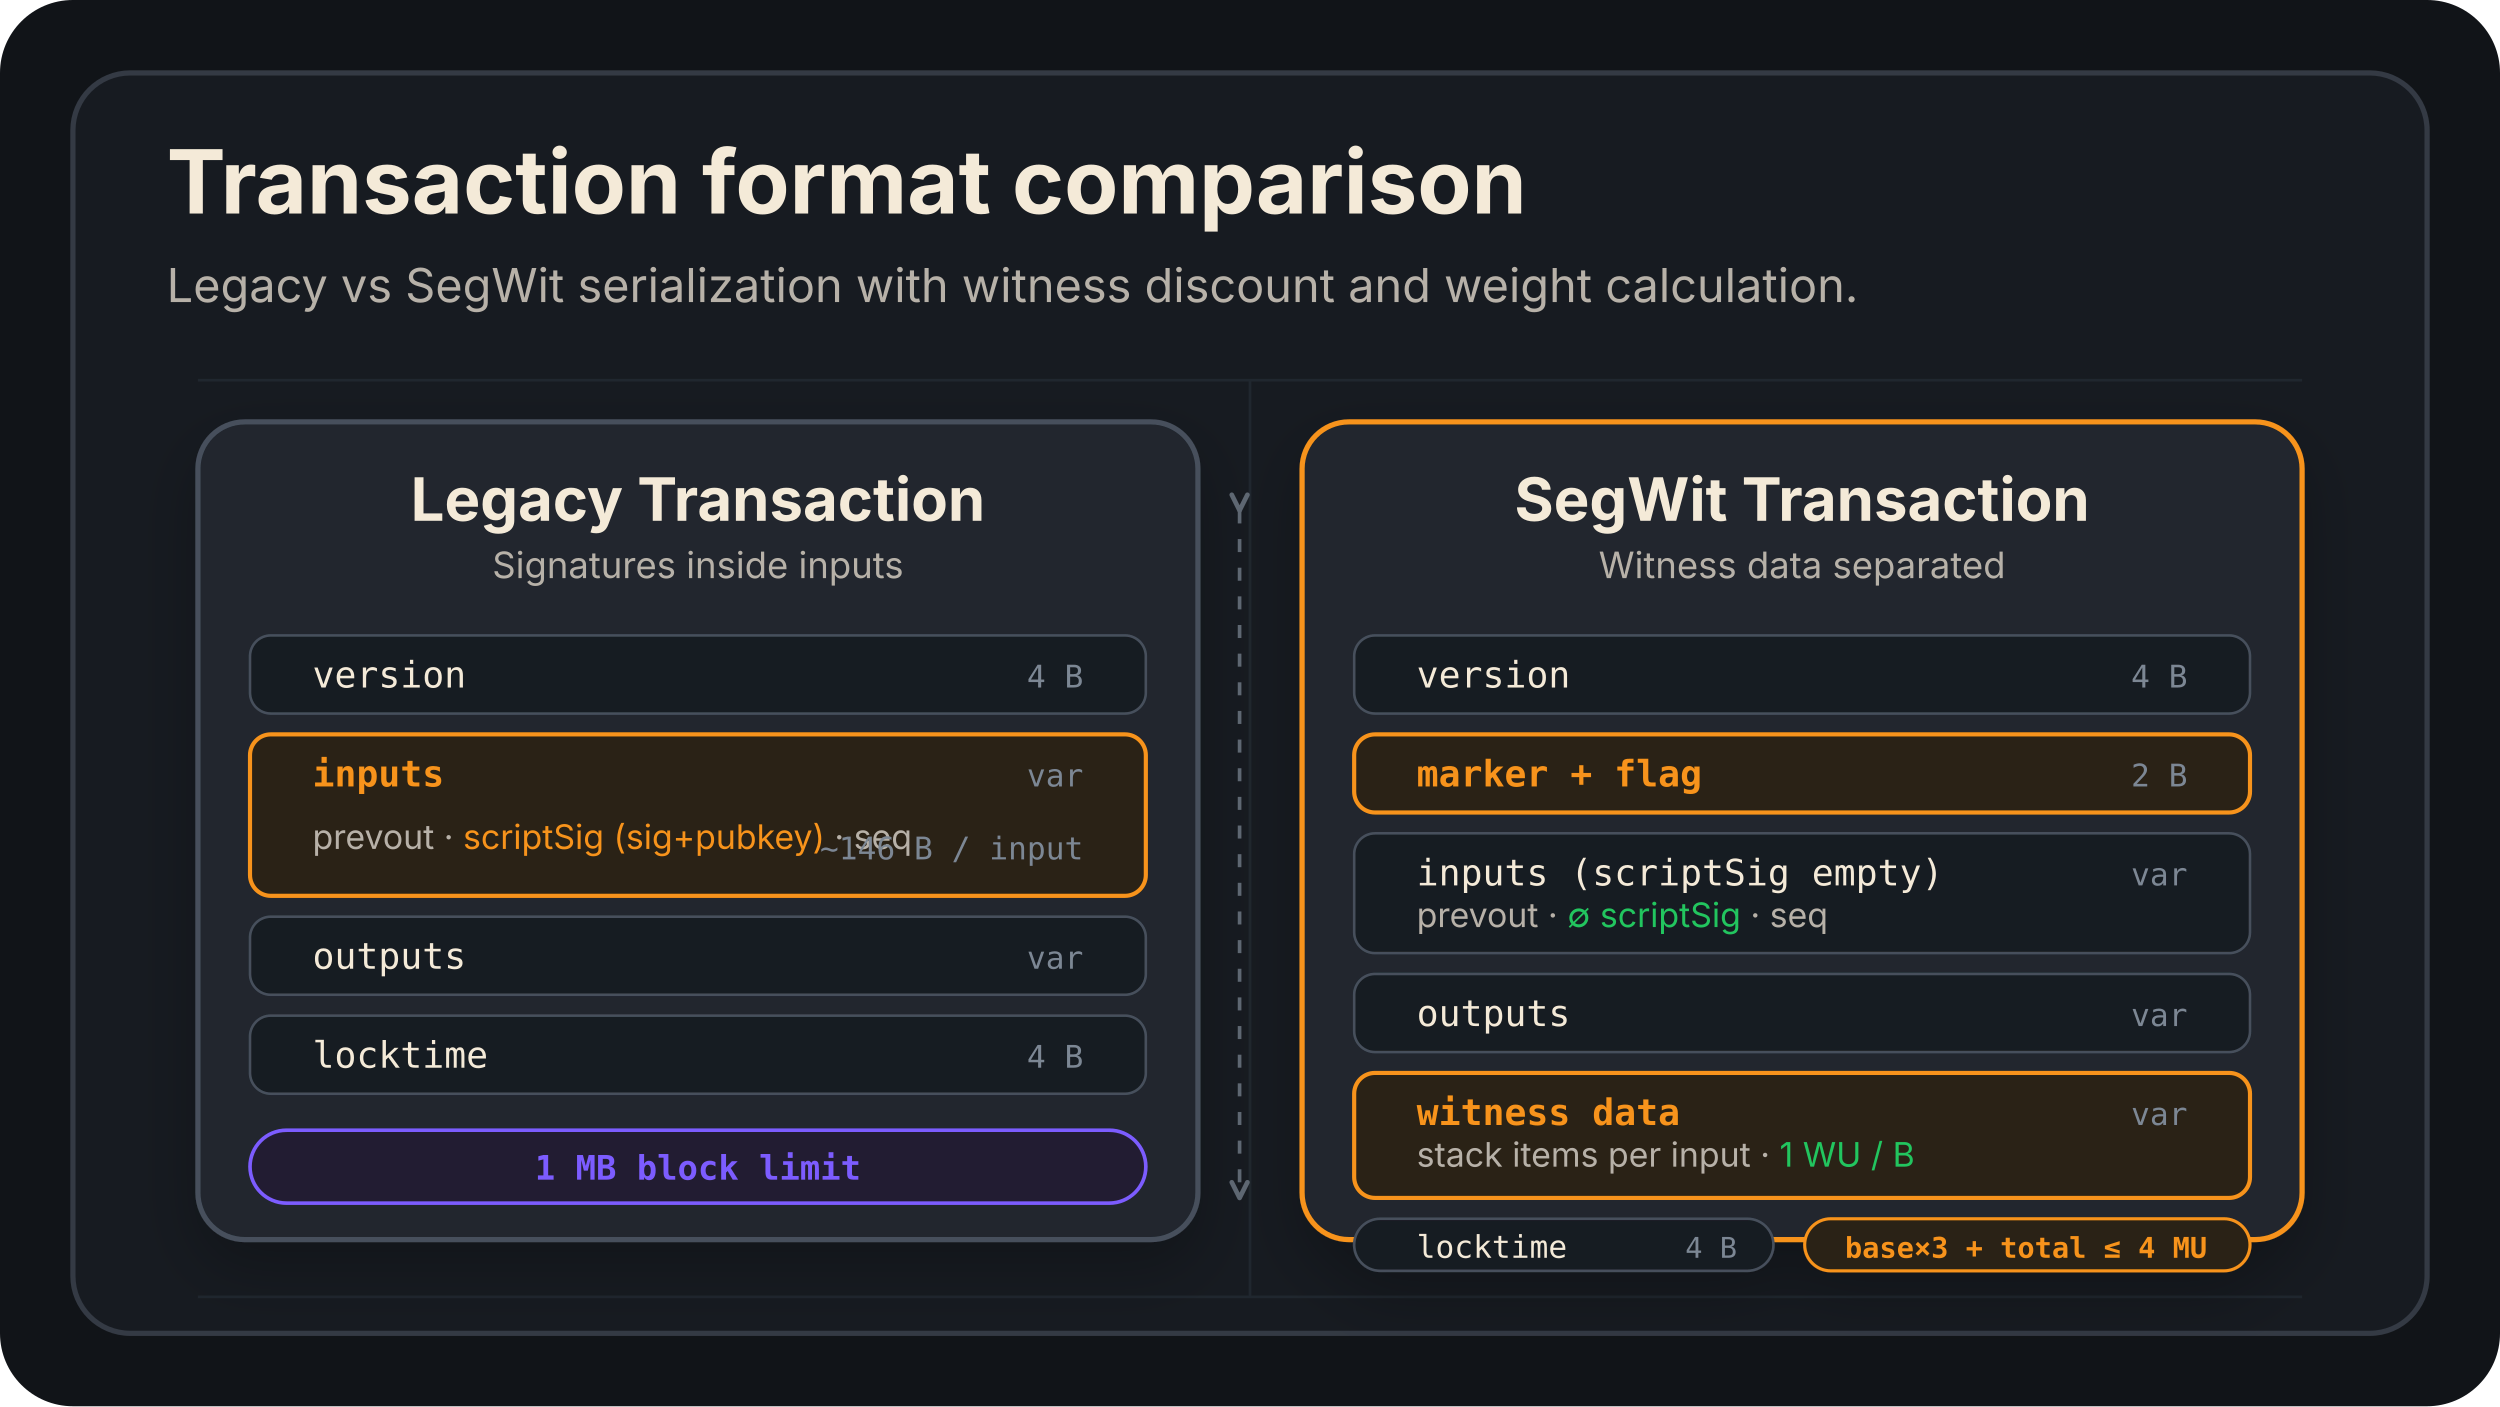
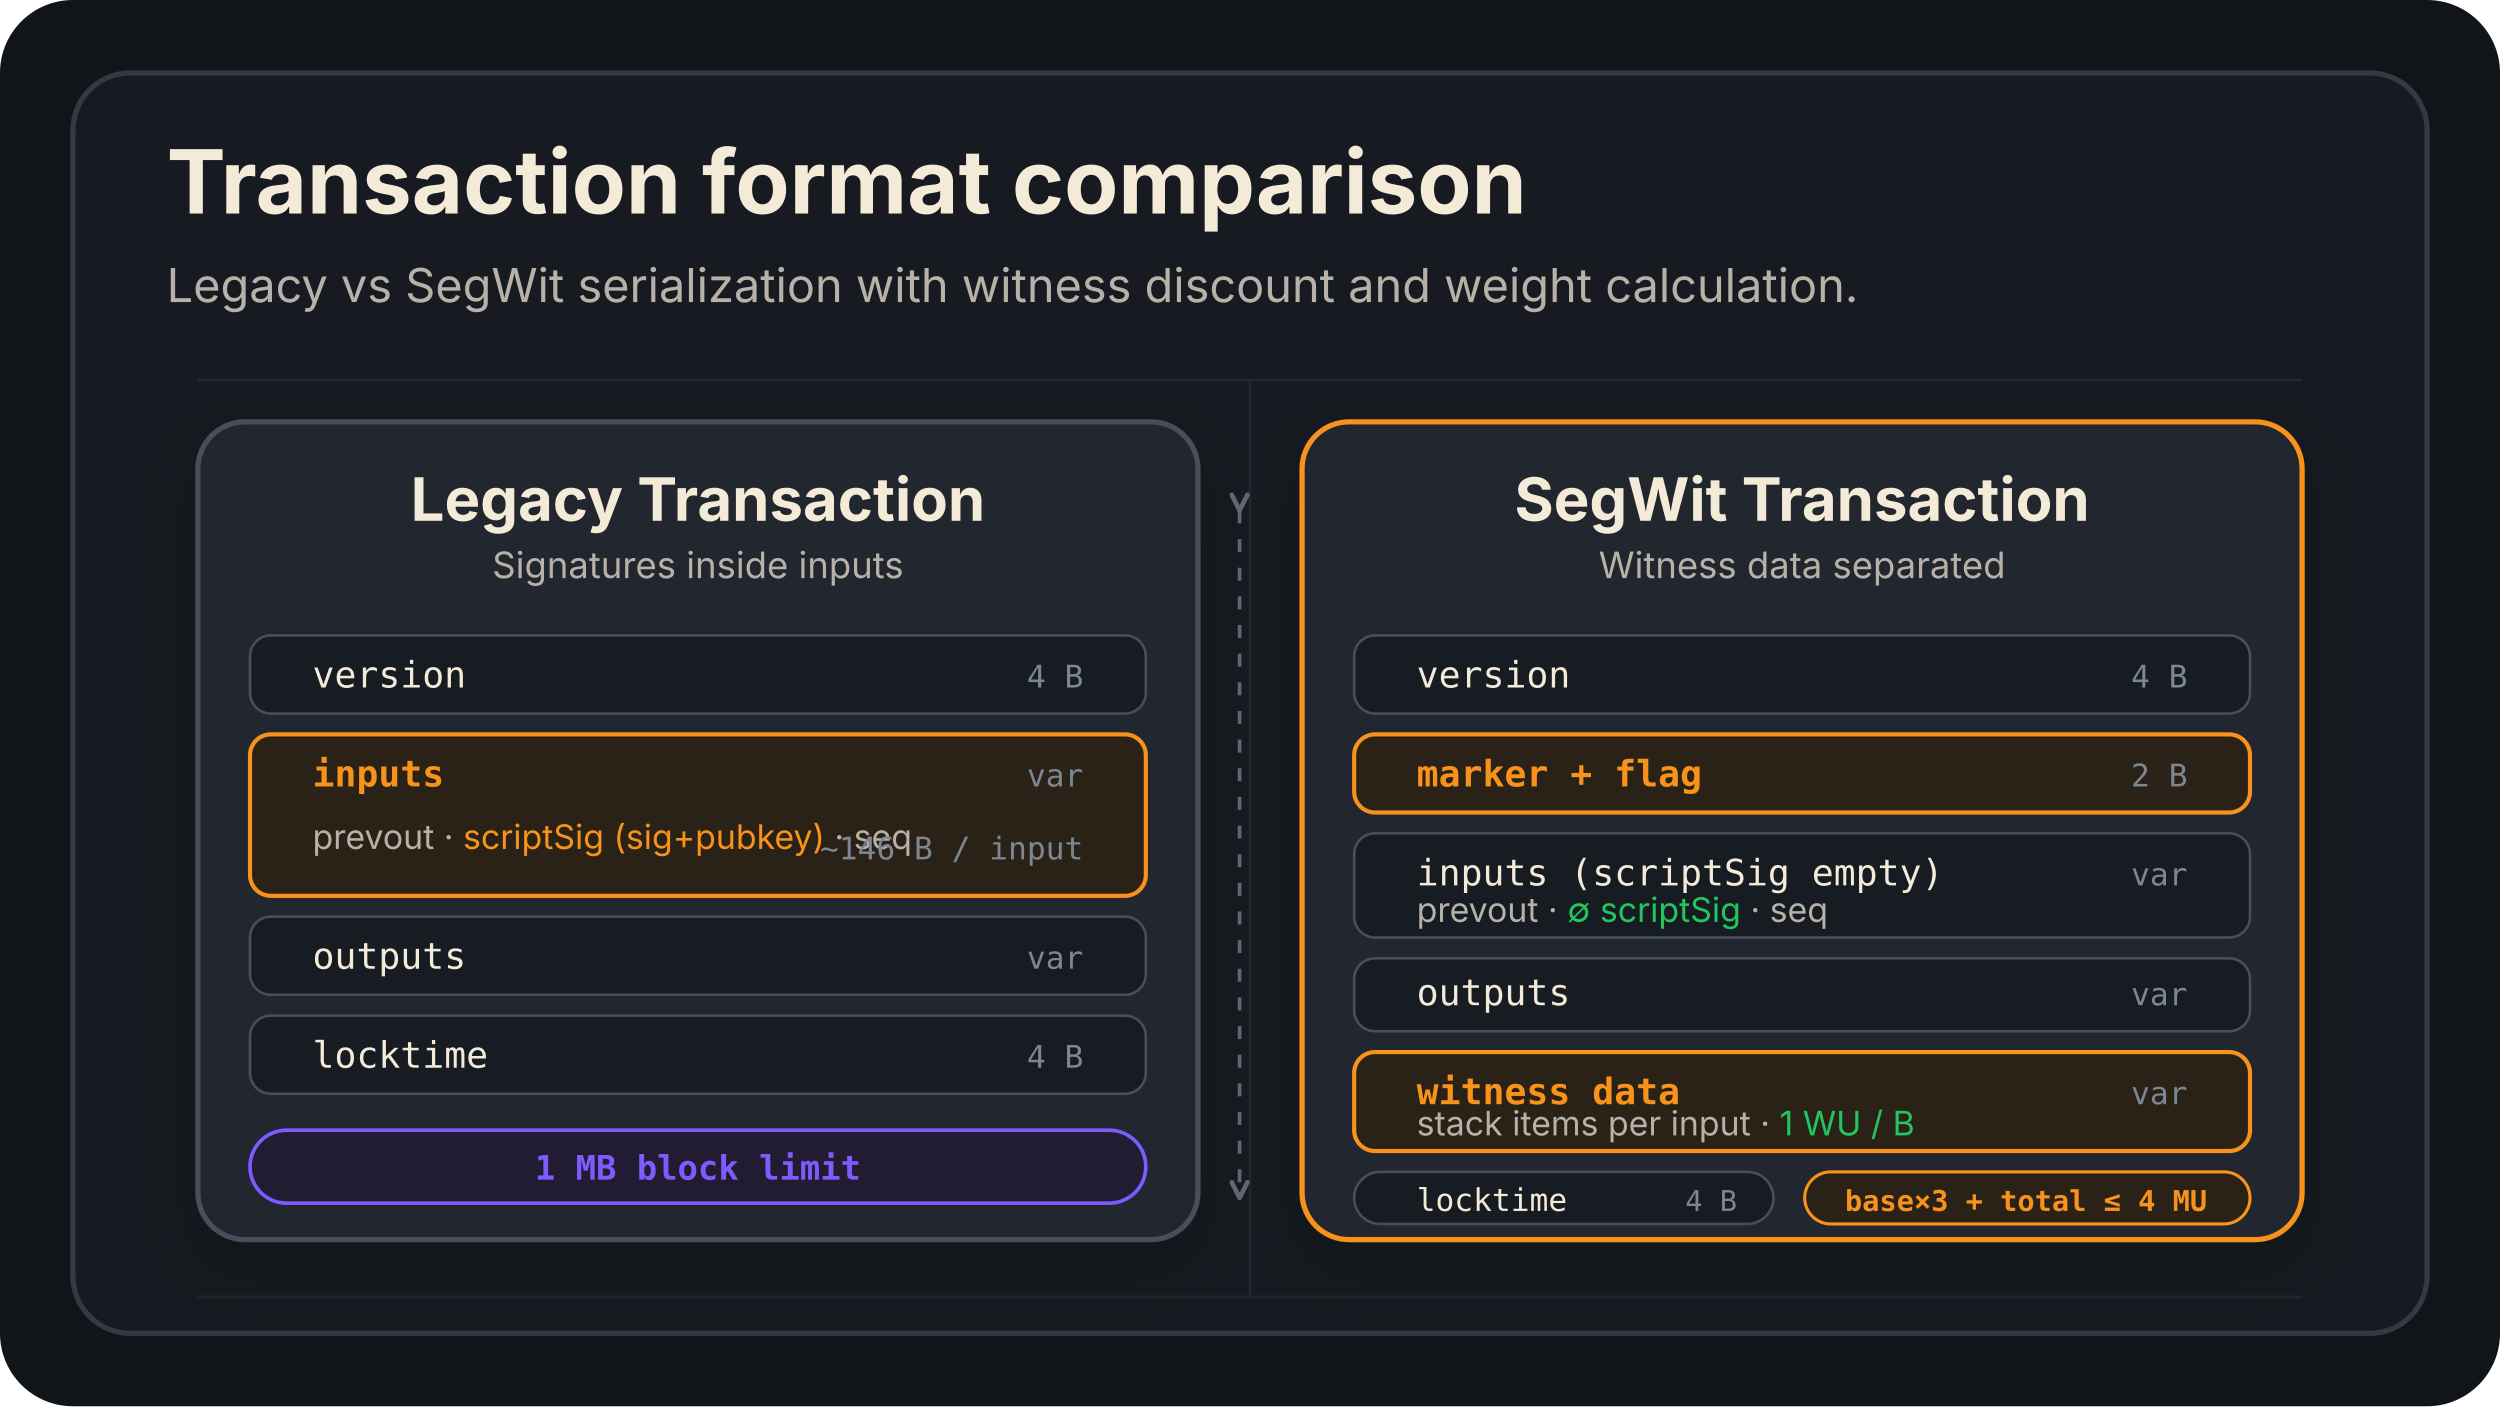
<svg xmlns="http://www.w3.org/2000/svg" width="960" height="540" viewBox="0 0 960 540" fill="none" role="img" aria-labelledby="title desc">
  <defs>
    <marker id="arrow-muted" markerWidth="10" markerHeight="10" refX="8" refY="5" orient="auto" markerUnits="userSpaceOnUse">
      <path d="M2 2L8 5L2 8" fill="none" stroke="#7C8794" stroke-width="1.8" stroke-linecap="round" stroke-linejoin="round" />
    </marker>
    <filter id="soft" x="-20%" y="-20%" width="140%" height="140%">
      <feDropShadow dx="0" dy="10" stdDeviation="12" flood-color="#000000" flood-opacity="0.24" />
    </filter>
  </defs>
  <rect width="960" height="540" rx="28" fill="#111418" />
  <rect x="28" y="28" width="904" height="484" rx="22" fill="#171B21" stroke="#343A44" stroke-width="2" />
  <text x="64" y="82" fill="#F4EAD8" font-family="Inter, Arial, sans-serif" font-size="34" font-weight="700">Transaction format comparison</text>
  <text x="64" y="116" fill="#B7B1A8" font-family="Inter, Arial, sans-serif" font-size="18">Legacy vs SegWit serialization with witness discount and weight calculation.</text>
  <g stroke="#28313B" stroke-width="1" opacity="0.55">
    <path d="M76 146H884" />
    <path d="M76 498H884" />
    <path d="M480 146V498" />
  </g>
  <g filter="url(#soft)">
    <rect x="76" y="162" width="384" height="314" rx="18" fill="#20252D" stroke="#46505C" stroke-width="2" />
    <text x="268" y="200" text-anchor="middle" fill="#F4EAD8" font-family="Inter, Arial, sans-serif" font-size="23" font-weight="700">Legacy Transaction</text>
    <text x="268" y="222" text-anchor="middle" fill="#B7B1A8" font-family="Inter, Arial, sans-serif" font-size="14">Signatures inside inputs</text>
    <rect x="96" y="244" width="344" height="30" rx="8" fill="#171B21" stroke="#46505C" />
    <text x="120" y="264" fill="#F4EAD8" font-family="JetBrains Mono, monospace" font-size="14">version</text>
    <text x="416" y="264" text-anchor="end" fill="#7C8794" font-family="JetBrains Mono, monospace" font-size="12">4 B</text>
    <rect x="96" y="282" width="344" height="62" rx="8" fill="#2A2116" stroke="#F7931A" stroke-width="1.6" />
    <text x="120" y="302" fill="#F7931A" font-family="JetBrains Mono, monospace" font-size="14" font-weight="700">inputs</text>
    <text x="416" y="302" text-anchor="end" fill="#7C8794" font-family="JetBrains Mono, monospace" font-size="12">var</text>
    <text x="120" y="326" fill="#B7B1A8" font-family="Inter, Arial, sans-serif" font-size="13">prevout · <tspan fill="#F7931A">scriptSig (sig+pubkey)</tspan> · seq</text>
    <text x="416" y="330" text-anchor="end" fill="#7C8794" font-family="JetBrains Mono, monospace" font-size="12">~146 B / input</text>
    <rect x="96" y="352" width="344" height="30" rx="8" fill="#171B21" stroke="#46505C" />
    <text x="120" y="372" fill="#F4EAD8" font-family="JetBrains Mono, monospace" font-size="14">outputs</text>
    <text x="416" y="372" text-anchor="end" fill="#7C8794" font-family="JetBrains Mono, monospace" font-size="12">var</text>
    <rect x="96" y="390" width="344" height="30" rx="8" fill="#171B21" stroke="#46505C" />
    <text x="120" y="410" fill="#F4EAD8" font-family="JetBrains Mono, monospace" font-size="14">locktime</text>
    <text x="416" y="410" text-anchor="end" fill="#7C8794" font-family="JetBrains Mono, monospace" font-size="12">4 B</text>
    <rect x="96" y="434" width="344" height="28" rx="14" fill="#241E31" stroke="#7C5CFF" stroke-width="1.4" />
    <text x="268" y="453" text-anchor="middle" fill="#7C5CFF" font-family="JetBrains Mono, monospace" font-size="13" font-weight="700">1 MB block limit</text>
  </g>
  <g filter="url(#soft)">
    <rect x="500" y="162" width="384" height="314" rx="18" fill="#20252D" stroke="#F7931A" stroke-width="2" />
    <text x="692" y="200" text-anchor="middle" fill="#F4EAD8" font-family="Inter, Arial, sans-serif" font-size="23" font-weight="700">SegWit Transaction</text>
    <text x="692" y="222" text-anchor="middle" fill="#B7B1A8" font-family="Inter, Arial, sans-serif" font-size="14">Witness data separated</text>
    <rect x="520" y="244" width="344" height="30" rx="8" fill="#171B21" stroke="#46505C" />
    <text x="544" y="264" fill="#F4EAD8" font-family="JetBrains Mono, monospace" font-size="14">version</text>
    <text x="840" y="264" text-anchor="end" fill="#7C8794" font-family="JetBrains Mono, monospace" font-size="12">4 B</text>
    <rect x="520" y="282" width="344" height="30" rx="8" fill="#2A2116" stroke="#F7931A" stroke-width="1.6" />
    <text x="544" y="302" fill="#F7931A" font-family="JetBrains Mono, monospace" font-size="14" font-weight="700">marker + flag</text>
    <text x="840" y="302" text-anchor="end" fill="#7C8794" font-family="JetBrains Mono, monospace" font-size="12">2 B</text>
-     <rect x="520" y="320" width="344" height="46" rx="8" fill="#171B21" stroke="#46505C" />
+     <rect x="520" y="320" width="344" height="40" rx="8" fill="#171B21" stroke="#46505C" />
    <text x="544" y="340" fill="#F4EAD8" font-family="JetBrains Mono, monospace" font-size="14">inputs (scriptSig empty)</text>
    <text x="840" y="340" text-anchor="end" fill="#7C8794" font-family="JetBrains Mono, monospace" font-size="12">var</text>
-     <text x="544" y="356" fill="#B7B1A8" font-family="Inter, Arial, sans-serif" font-size="13">prevout · <tspan fill="#22C55E">∅ scriptSig</tspan> · seq</text>
-     <rect x="520" y="374" width="344" height="30" rx="8" fill="#171B21" stroke="#46505C" />
-     <text x="544" y="394" fill="#F4EAD8" font-family="JetBrains Mono, monospace" font-size="14">outputs</text>
-     <text x="840" y="394" text-anchor="end" fill="#7C8794" font-family="JetBrains Mono, monospace" font-size="12">var</text>
-     <rect x="520" y="412" width="344" height="48" rx="8" fill="#2A2116" stroke="#F7931A" stroke-width="1.6" />
-     <text x="544" y="432" fill="#F7931A" font-family="JetBrains Mono, monospace" font-size="14" font-weight="700">witness data</text>
-     <text x="840" y="432" text-anchor="end" fill="#7C8794" font-family="JetBrains Mono, monospace" font-size="12">var</text>
-     <text x="544" y="448" fill="#B7B1A8" font-family="Inter, Arial, sans-serif" font-size="13">stack items per input · <tspan fill="#22C55E">1 WU / B</tspan>
+     <text x="544" y="354" fill="#B7B1A8" font-family="Inter, Arial, sans-serif" font-size="13">prevout · <tspan fill="#22C55E">∅ scriptSig</tspan> · seq</text>
+     <rect x="520" y="368" width="344" height="28" rx="8" fill="#171B21" stroke="#46505C" />
+     <text x="544" y="386" fill="#F4EAD8" font-family="JetBrains Mono, monospace" font-size="14">outputs</text>
+     <text x="840" y="386" text-anchor="end" fill="#7C8794" font-family="JetBrains Mono, monospace" font-size="12">var</text>
+     <rect x="520" y="404" width="344" height="38" rx="8" fill="#2A2116" stroke="#F7931A" stroke-width="1.6" />
+     <text x="544" y="424" fill="#F7931A" font-family="JetBrains Mono, monospace" font-size="14" font-weight="700">witness data</text>
+     <text x="840" y="424" text-anchor="end" fill="#7C8794" font-family="JetBrains Mono, monospace" font-size="12">var</text>
+     <text x="544" y="436" fill="#B7B1A8" font-family="Inter, Arial, sans-serif" font-size="13">stack items per input · <tspan fill="#22C55E">1 WU / B</tspan>
    </text>
-     <rect x="520" y="468" width="161" height="20" rx="10" fill="#171B21" stroke="#46505C" />
-     <text x="544" y="483" fill="#F4EAD8" font-family="JetBrains Mono, monospace" font-size="12">locktime</text>
-     <text x="667" y="483" text-anchor="end" fill="#7C8794" font-family="JetBrains Mono, monospace" font-size="11">4 B</text>
-     <rect x="693" y="468" width="171" height="20" rx="10" fill="#2A2116" stroke="#F7931A" stroke-width="1.2" />
-     <text x="778" y="483" text-anchor="middle" fill="#F7931A" font-family="JetBrains Mono, monospace" font-size="11" font-weight="700">base×3 + total ≤ 4 MU</text>
+     <rect x="520" y="450" width="161" height="20" rx="10" fill="#171B21" stroke="#46505C" />
+     <text x="544" y="465" fill="#F4EAD8" font-family="JetBrains Mono, monospace" font-size="12">locktime</text>
+     <text x="667" y="465" text-anchor="end" fill="#7C8794" font-family="JetBrains Mono, monospace" font-size="11">4 B</text>
+     <rect x="693" y="450" width="171" height="20" rx="10" fill="#2A2116" stroke="#F7931A" stroke-width="1.2" />
+     <text x="778" y="465" text-anchor="middle" fill="#F7931A" font-family="JetBrains Mono, monospace" font-size="11" font-weight="700">base×3 + total ≤ 4 MU</text>
  </g>
  <g stroke="#7C8794" stroke-width="1.4" stroke-dasharray="5 6" opacity="0.7">
    <line x1="476" y1="196" x2="476" y2="460" marker-start="url(#arrow-muted)" marker-end="url(#arrow-muted)" />
  </g>
</svg>
